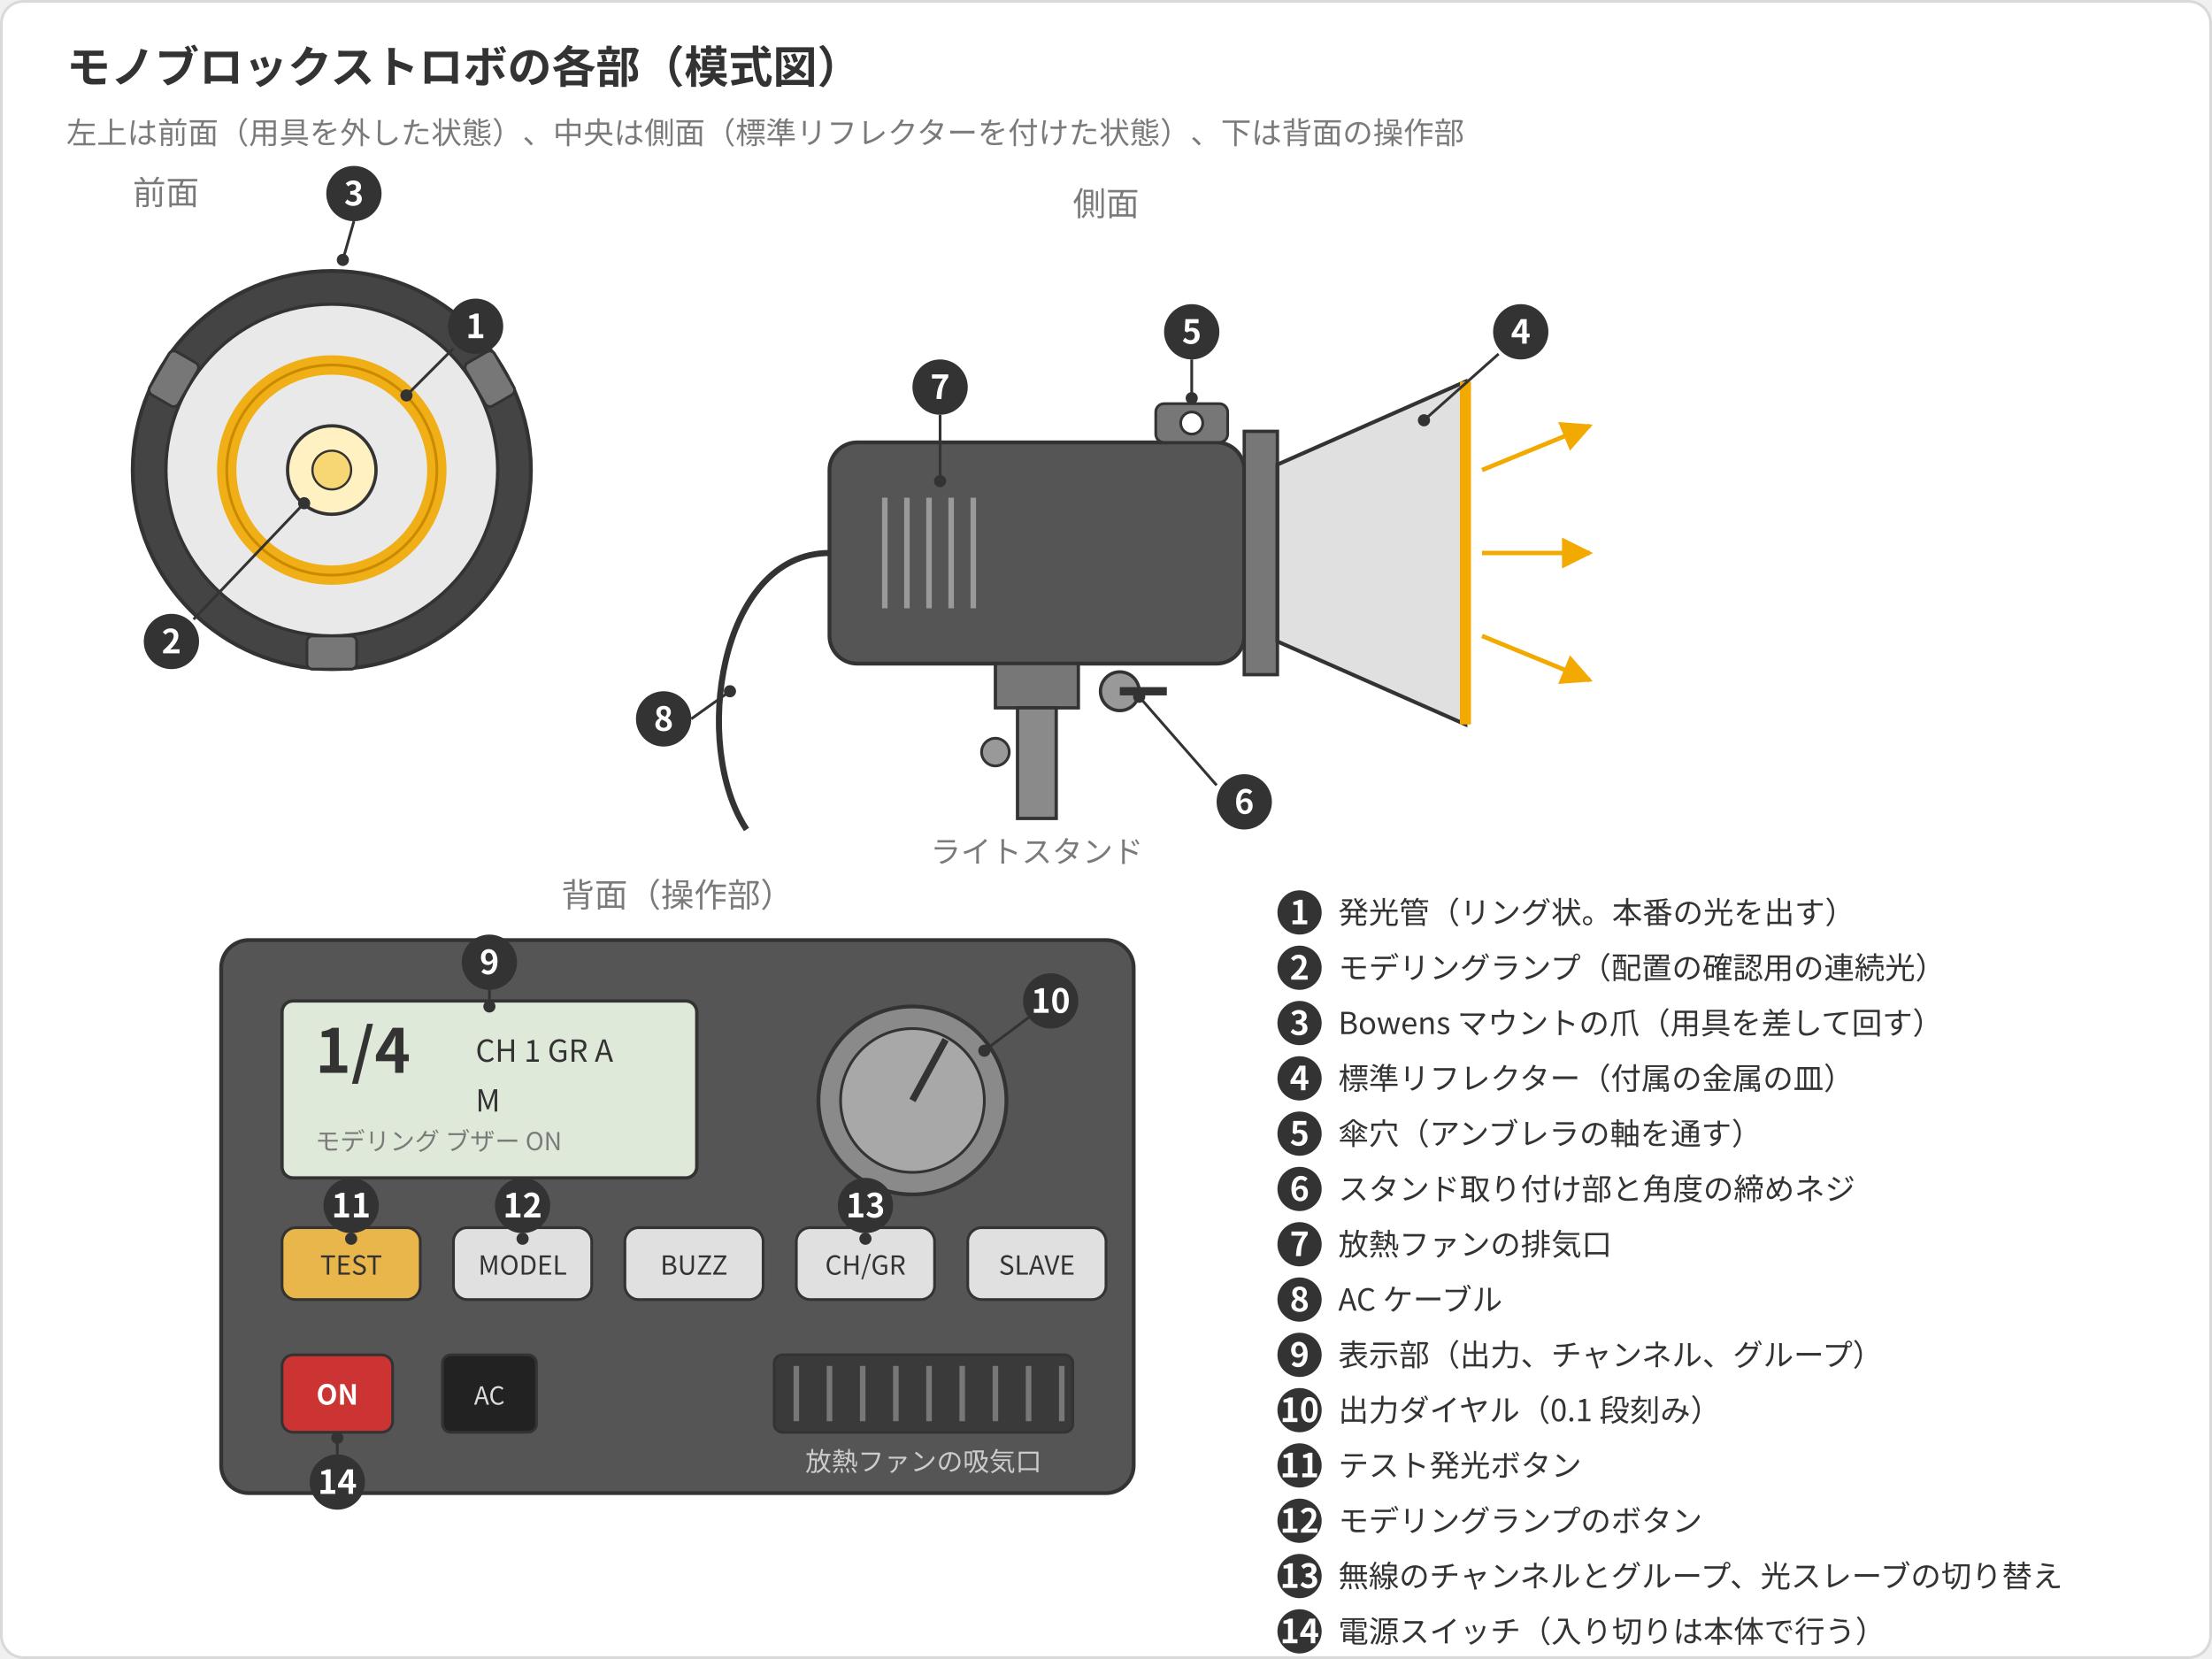
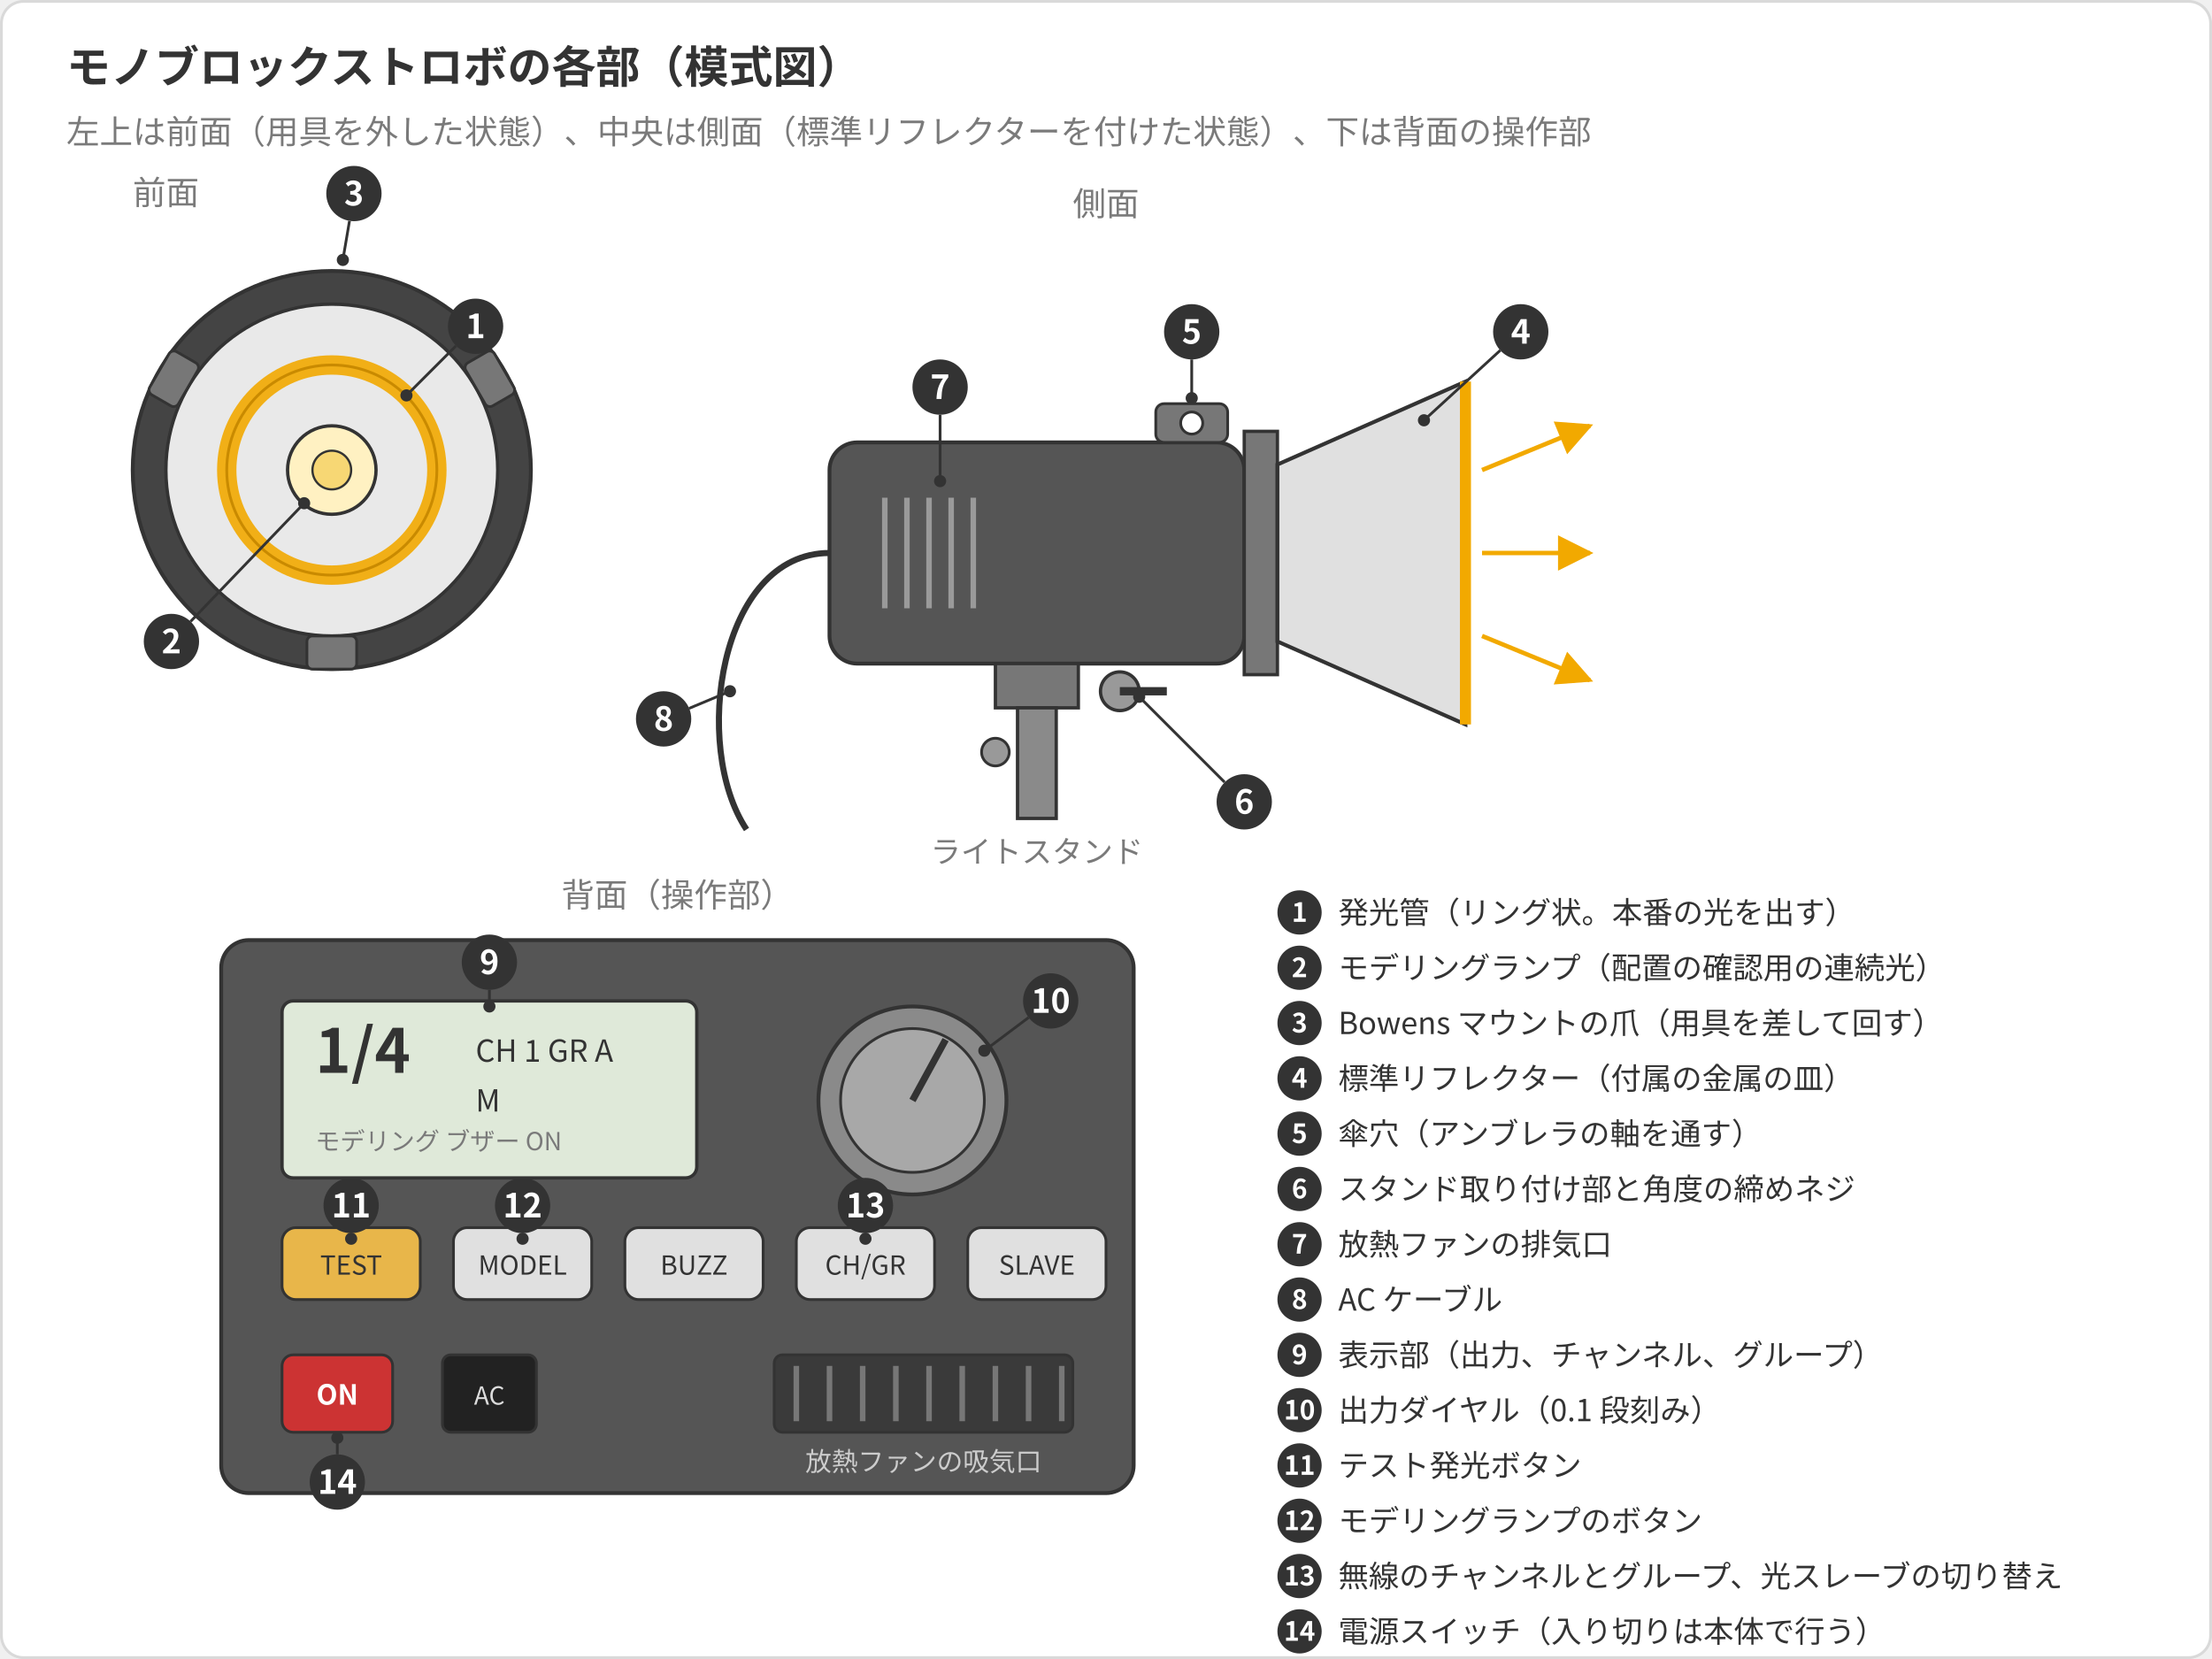
<svg xmlns="http://www.w3.org/2000/svg" viewBox="0 0 800 600" width="800" height="600" role="img" aria-label="モノブロックストロボの各部（模式図）">
  <defs>
-     <marker id="arrow" viewBox="0 0 10 10" refX="9" refY="5" markerWidth="7" markerHeight="7" orient="auto-start-reverse">
-       <path d="M0,0 L10,5 L0,10 Z" fill="#333333" />
-     </marker>
-     <marker id="arrow-muted" viewBox="0 0 10 10" refX="9" refY="5" markerWidth="7" markerHeight="7" orient="auto-start-reverse">
-       <path d="M0,0 L10,5 L0,10 Z" fill="#7a7a7a" />
-     </marker>
-     <marker id="arrow-blue" viewBox="0 0 10 10" refX="9" refY="5" markerWidth="7" markerHeight="7" orient="auto-start-reverse">
-       <path d="M0,0 L10,5 L0,10 Z" fill="#2f6db5" />
-     </marker>
-     <marker id="arrow-light" viewBox="0 0 10 10" refX="9" refY="5" markerWidth="7" markerHeight="7" orient="auto-start-reverse">
+     <filter id="blur" x="-30%" y="-30%" width="160%" height="160%">
+       <feGaussianBlur stdDeviation="4" />
+     </filter>
+     <marker id="arrow1" viewBox="0 0 10 10" refX="9" refY="5" markerWidth="8" markerHeight="8" orient="auto-start-reverse">
      <path d="M0,0 L10,5 L0,10 Z" fill="#f2a900" />
    </marker>
  </defs>
  <rect x="0.5" y="0.5" width="799" height="599" rx="8" fill="#ffffff" stroke="#d9d9d9" />
-   <text x="24" y="30" font-family="'Noto Sans JP','Noto Sans CJK JP','Hiragino Sans','Yu Gothic','Meiryo',sans-serif" font-size="16" font-weight="bold" fill="#333333">モノブロックストロボの各部（模式図）</text>
-   <text x="24.0" y="52.0" font-family="'Noto Sans JP','Noto Sans CJK JP','Hiragino Sans','Yu Gothic','Meiryo',sans-serif" font-size="11" text-anchor="start" fill="#7a7a7a" font-weight="normal">
+   <text x="24.0" y="30.0" font-family="'Noto Sans JP','Noto Sans CJK JP','Hiragino Sans','Yu Gothic','Meiryo',sans-serif" font-size="16" text-anchor="start" fill="#333333" font-weight="bold">
+     <tspan x="24.0" dy="0">モノブロックストロボの各部（模式図）</tspan>
+   </text>
+   <text x="24.0" y="52.0" font-family="'Noto Sans JP','Noto Sans CJK JP','Hiragino Sans','Yu Gothic','Meiryo',sans-serif" font-size="12" text-anchor="start" fill="#7a7a7a" font-weight="normal">
    <tspan x="24.0" dy="0">左上は前面（用具を外した状態）、中央は側面（標準リフレクターを付けた状態）、下は背面の操作部</tspan>
  </text>
  <text x="60.0" y="74.0" font-family="'Noto Sans JP','Noto Sans CJK JP','Hiragino Sans','Yu Gothic','Meiryo',sans-serif" font-size="12" text-anchor="middle" fill="#7a7a7a" font-weight="normal">
    <tspan x="60.0" dy="0">前面</tspan>
  </text>
-   <circle cx="120" cy="170" r="72" fill="#444" stroke="#333333" stroke-width="1.4" />
-   <circle cx="120" cy="170" r="60" fill="#e9e9e9" stroke="#333333" stroke-width="1.2" />
+   <circle cx="120.0" cy="170.0" r="72" fill="#444" stroke="#333333" stroke-width="1.4" />
+   <circle cx="120.0" cy="170.0" r="60" fill="#e9e9e9" stroke="#333333" stroke-width="1.2" />
  <rect x="-9" y="-72" width="18" height="12" rx="2" fill="#777" stroke="#333333" stroke-width="1" transform="translate(120,170) rotate(180)" />
  <rect x="-9" y="-72" width="18" height="12" rx="2" fill="#777" stroke="#333333" stroke-width="1" transform="translate(120,170) rotate(300)" />
  <rect x="-9" y="-72" width="18" height="12" rx="2" fill="#777" stroke="#333333" stroke-width="1" transform="translate(120,170) rotate(420)" />
-   <circle cx="120" cy="170" r="38" fill="none" stroke="#f2a900" stroke-width="7" opacity="0.9" />
-   <circle cx="120" cy="170" r="38" fill="none" stroke="#c98a00" stroke-width="1" />
-   <circle cx="120" cy="170" r="16" fill="#fff1c2" stroke="#333333" stroke-width="1.2" />
-   <circle cx="120" cy="170" r="7" fill="#f7d774" stroke="#333333" stroke-width="0.8" />
+   <circle cx="120.0" cy="170.0" r="38" fill="none" stroke="#f2a900" stroke-width="7" opacity="0.9" />
+   <circle cx="120.0" cy="170.0" r="38" fill="none" stroke="#c98a00" stroke-width="1" />
+   <circle cx="120.0" cy="170.0" r="16" fill="#fff1c2" stroke="#333333" stroke-width="1.2" />
+   <circle cx="120.0" cy="170.0" r="7" fill="#f7d774" stroke="#333333" stroke-width="0.8" />
+   <line x1="164.9" y1="125.1" x2="147.0" y2="143.0" stroke="#333333" stroke-width="1" />
+   <circle cx="147.0" cy="143.0" r="2.2" fill="#333333" />
  <circle cx="172.0" cy="118.0" r="10" fill="#333333" />
-   <text x="172.0" y="122.3" font-family="'Noto Sans JP','Noto Sans CJK JP','Hiragino Sans','Yu Gothic','Meiryo',sans-serif" font-size="12" text-anchor="middle" fill="#fff" font-weight="bold">
+   <text x="172.0" y="122.3" font-family="'Noto Sans JP','Noto Sans CJK JP','Hiragino Sans','Yu Gothic','Meiryo',sans-serif" font-size="12.0" text-anchor="middle" fill="#fff" font-weight="bold">
    <tspan x="172.0" dy="0">1</tspan>
  </text>
-   <line x1="164.0" y1="126.0" x2="147.0" y2="143.0" stroke="#333333" stroke-width="1" />
-   <circle cx="147.0" cy="143.0" r="2.2" fill="#333333" />
+   <line x1="68.9" y1="224.8" x2="110.0" y2="182.0" stroke="#333333" stroke-width="1" />
+   <circle cx="110.0" cy="182.0" r="2.2" fill="#333333" />
  <circle cx="62.0" cy="232.0" r="10" fill="#333333" />
-   <text x="62.0" y="236.3" font-family="'Noto Sans JP','Noto Sans CJK JP','Hiragino Sans','Yu Gothic','Meiryo',sans-serif" font-size="12" text-anchor="middle" fill="#fff" font-weight="bold">
+   <text x="62.0" y="236.3" font-family="'Noto Sans JP','Noto Sans CJK JP','Hiragino Sans','Yu Gothic','Meiryo',sans-serif" font-size="12.0" text-anchor="middle" fill="#fff" font-weight="bold">
    <tspan x="62.0" dy="0">2</tspan>
  </text>
-   <line x1="70.0" y1="224.0" x2="110.0" y2="182.0" stroke="#333333" stroke-width="1" />
-   <circle cx="110.0" cy="182.0" r="2.2" fill="#333333" />
+   <line x1="126.4" y1="79.9" x2="124.0" y2="94.0" stroke="#333333" stroke-width="1" />
+   <circle cx="124.0" cy="94.0" r="2.2" fill="#333333" />
  <circle cx="128.0" cy="70.0" r="10" fill="#333333" />
-   <text x="128.0" y="74.3" font-family="'Noto Sans JP','Noto Sans CJK JP','Hiragino Sans','Yu Gothic','Meiryo',sans-serif" font-size="12" text-anchor="middle" fill="#fff" font-weight="bold">
+   <text x="128.0" y="74.3" font-family="'Noto Sans JP','Noto Sans CJK JP','Hiragino Sans','Yu Gothic','Meiryo',sans-serif" font-size="12.0" text-anchor="middle" fill="#fff" font-weight="bold">
    <tspan x="128.0" dy="0">3</tspan>
  </text>
-   <line x1="128.0" y1="80.0" x2="124.0" y2="94.0" stroke="#333333" stroke-width="1" />
-   <circle cx="124.0" cy="94.0" r="2.2" fill="#333333" />
  <text x="400.0" y="78.0" font-family="'Noto Sans JP','Noto Sans CJK JP','Hiragino Sans','Yu Gothic','Meiryo',sans-serif" font-size="12" text-anchor="middle" fill="#7a7a7a" font-weight="normal">
    <tspan x="400.0" dy="0">側面</tspan>
  </text>
-   <path d="M300,200 C260,200 250,270 270,300" fill="none" stroke="#333333" stroke-width="2.2" />
-   <rect x="300" y="160" width="150" height="80" rx="10" fill="#555555" stroke="#333333" stroke-width="1.4" />
-   <line x1="320" y1="180" x2="320" y2="220" stroke="#9a9a9a" stroke-width="2" />
-   <line x1="328" y1="180" x2="328" y2="220" stroke="#9a9a9a" stroke-width="2" />
-   <line x1="336" y1="180" x2="336" y2="220" stroke="#9a9a9a" stroke-width="2" />
-   <line x1="344" y1="180" x2="344" y2="220" stroke="#9a9a9a" stroke-width="2" />
-   <line x1="352" y1="180" x2="352" y2="220" stroke="#9a9a9a" stroke-width="2" />
-   <rect x="418" y="146" width="26" height="14" rx="3" fill="#777" stroke="#333333" stroke-width="1" />
-   <circle cx="431" cy="153" r="4" fill="#fff" stroke="#333333" stroke-width="1" />
-   <rect x="450" y="156" width="12" height="88" fill="#777" stroke="#333333" stroke-width="1.2" />
-   <path d="M462,168 L530,138 L530,262 L462,232 Z" fill="#e0e0e0" stroke="#333333" stroke-width="1.4" />
-   <line x1="530" y1="138" x2="530" y2="262" stroke="#f2a900" stroke-width="4" />
-   <line x1="536" y1="170" x2="575" y2="154" stroke="#f2a900" stroke-width="1.6" marker-end="url(#arrow-light)" />
-   <line x1="536" y1="200" x2="575" y2="200" stroke="#f2a900" stroke-width="1.6" marker-end="url(#arrow-light)" />
-   <line x1="536" y1="230" x2="575" y2="246" stroke="#f2a900" stroke-width="1.6" marker-end="url(#arrow-light)" />
-   <rect x="360" y="240" width="30" height="16" fill="#777" stroke="#333333" stroke-width="1.2" />
-   <circle cx="405" cy="250" r="7" fill="#999" stroke="#333333" stroke-width="1.2" />
-   <line x1="405" y1="250" x2="422" y2="250" stroke="#333333" stroke-width="3" />
-   <rect x="368" y="256" width="14" height="40" fill="#8a8a8a" stroke="#333333" stroke-width="1.2" />
-   <circle cx="360" cy="272" r="5" fill="#999" stroke="#333333" stroke-width="1" />
+   <g transform="translate(375.0,200.0) rotate(0) scale(1.0)">
+     <path d="M-75,0 C-115,0 -125,70 -105,100" fill="none" stroke="#333333" stroke-width="2.2" />
+     <rect x="-75" y="-40" width="150" height="80" rx="10" fill="#555555" stroke="#333333" stroke-width="1.4" />
+     <line x1="-55" y1="-20" x2="-55" y2="20" stroke="#9a9a9a" stroke-width="2" />
+     <line x1="-47" y1="-20" x2="-47" y2="20" stroke="#9a9a9a" stroke-width="2" />
+     <line x1="-39" y1="-20" x2="-39" y2="20" stroke="#9a9a9a" stroke-width="2" />
+     <line x1="-31" y1="-20" x2="-31" y2="20" stroke="#9a9a9a" stroke-width="2" />
+     <line x1="-23" y1="-20" x2="-23" y2="20" stroke="#9a9a9a" stroke-width="2" />
+     <rect x="43" y="-54" width="26" height="14" rx="3" fill="#777" stroke="#333333" stroke-width="1" />
+     <circle cx="56" cy="-47" r="4" fill="#fff" stroke="#333333" stroke-width="1" />
+     <rect x="75" y="-44" width="12" height="88" fill="#777" stroke="#333333" stroke-width="1.2" />
+     <path d="M87,-32 L155,-62 L155,62 L87,32 Z" fill="#e0e0e0" stroke="#333333" stroke-width="1.4" />
+     <line x1="155" y1="-62" x2="155" y2="62" stroke="#f2a900" stroke-width="4" />
+     <rect x="-15" y="40" width="30" height="16" fill="#777" stroke="#333333" stroke-width="1.2" />
+     <circle cx="30" cy="50" r="7" fill="#999" stroke="#333333" stroke-width="1.2" />
+     <line x1="30" y1="50" x2="47" y2="50" stroke="#333333" stroke-width="3" />
+   </g>
+   <line x1="536.0" y1="170.0" x2="575.0" y2="154.0" stroke="#f2a900" stroke-width="1.6" marker-end="url(#arrow1)" />
+   <line x1="536.0" y1="200.0" x2="575.0" y2="200.0" stroke="#f2a900" stroke-width="1.6" marker-end="url(#arrow1)" />
+   <line x1="536.0" y1="230.0" x2="575.0" y2="246.0" stroke="#f2a900" stroke-width="1.6" marker-end="url(#arrow1)" />
+   <rect x="368.0" y="256.0" width="14.0" height="40.0" rx="0" fill="#8a8a8a" stroke="#333333" stroke-width="1.2" />
+   <circle cx="360.0" cy="272.0" r="5" fill="#999" stroke="#333333" stroke-width="1" />
  <text x="375.0" y="312.0" font-family="'Noto Sans JP','Noto Sans CJK JP','Hiragino Sans','Yu Gothic','Meiryo',sans-serif" font-size="11" text-anchor="middle" fill="#7a7a7a" font-weight="normal">
    <tspan x="375.0" dy="0">ライトスタンド</tspan>
  </text>
+   <line x1="542.6" y1="126.7" x2="515.0" y2="152.0" stroke="#333333" stroke-width="1" />
+   <circle cx="515.0" cy="152.0" r="2.2" fill="#333333" />
  <circle cx="550.0" cy="120.0" r="10" fill="#333333" />
-   <text x="550.0" y="124.3" font-family="'Noto Sans JP','Noto Sans CJK JP','Hiragino Sans','Yu Gothic','Meiryo',sans-serif" font-size="12" text-anchor="middle" fill="#fff" font-weight="bold">
+   <text x="550.0" y="124.3" font-family="'Noto Sans JP','Noto Sans CJK JP','Hiragino Sans','Yu Gothic','Meiryo',sans-serif" font-size="12.0" text-anchor="middle" fill="#fff" font-weight="bold">
    <tspan x="550.0" dy="0">4</tspan>
-   </text>
-   <line x1="542.0" y1="128.0" x2="515.0" y2="152.0" stroke="#333333" stroke-width="1" />
-   <circle cx="515.0" cy="152.0" r="2.2" fill="#333333" />
-   <circle cx="431.0" cy="120.0" r="10" fill="#333333" />
-   <text x="431.0" y="124.3" font-family="'Noto Sans JP','Noto Sans CJK JP','Hiragino Sans','Yu Gothic','Meiryo',sans-serif" font-size="12" text-anchor="middle" fill="#fff" font-weight="bold">
-     <tspan x="431.0" dy="0">5</tspan>
  </text>
  <line x1="431.0" y1="130.0" x2="431.0" y2="144.0" stroke="#333333" stroke-width="1" />
  <circle cx="431.0" cy="144.0" r="2.2" fill="#333333" />
+   <circle cx="431.0" cy="120.0" r="10" fill="#333333" />
+   <text x="431.0" y="124.3" font-family="'Noto Sans JP','Noto Sans CJK JP','Hiragino Sans','Yu Gothic','Meiryo',sans-serif" font-size="12.0" text-anchor="middle" fill="#fff" font-weight="bold">
+     <tspan x="431.0" dy="0">5</tspan>
+   </text>
+   <line x1="442.9" y1="282.9" x2="412.0" y2="252.0" stroke="#333333" stroke-width="1" />
+   <circle cx="412.0" cy="252.0" r="2.2" fill="#333333" />
  <circle cx="450.0" cy="290.0" r="10" fill="#333333" />
-   <text x="450.0" y="294.3" font-family="'Noto Sans JP','Noto Sans CJK JP','Hiragino Sans','Yu Gothic','Meiryo',sans-serif" font-size="12" text-anchor="middle" fill="#fff" font-weight="bold">
+   <text x="450.0" y="294.3" font-family="'Noto Sans JP','Noto Sans CJK JP','Hiragino Sans','Yu Gothic','Meiryo',sans-serif" font-size="12.0" text-anchor="middle" fill="#fff" font-weight="bold">
    <tspan x="450.0" dy="0">6</tspan>
-   </text>
-   <line x1="440.0" y1="284.0" x2="412.0" y2="252.0" stroke="#333333" stroke-width="1" />
-   <circle cx="412.0" cy="252.0" r="2.2" fill="#333333" />
-   <circle cx="340.0" cy="140.0" r="10" fill="#333333" />
-   <text x="340.0" y="144.3" font-family="'Noto Sans JP','Noto Sans CJK JP','Hiragino Sans','Yu Gothic','Meiryo',sans-serif" font-size="12" text-anchor="middle" fill="#fff" font-weight="bold">
-     <tspan x="340.0" dy="0">7</tspan>
  </text>
  <line x1="340.0" y1="150.0" x2="340.0" y2="174.0" stroke="#333333" stroke-width="1" />
  <circle cx="340.0" cy="174.0" r="2.2" fill="#333333" />
+   <circle cx="340.0" cy="140.0" r="10" fill="#333333" />
+   <text x="340.0" y="144.3" font-family="'Noto Sans JP','Noto Sans CJK JP','Hiragino Sans','Yu Gothic','Meiryo',sans-serif" font-size="12.0" text-anchor="middle" fill="#fff" font-weight="bold">
+     <tspan x="340.0" dy="0">7</tspan>
+   </text>
+   <line x1="249.2" y1="256.2" x2="264.0" y2="250.0" stroke="#333333" stroke-width="1" />
+   <circle cx="264.0" cy="250.0" r="2.2" fill="#333333" />
  <circle cx="240.0" cy="260.0" r="10" fill="#333333" />
-   <text x="240.0" y="264.3" font-family="'Noto Sans JP','Noto Sans CJK JP','Hiragino Sans','Yu Gothic','Meiryo',sans-serif" font-size="12" text-anchor="middle" fill="#fff" font-weight="bold">
+   <text x="240.0" y="264.3" font-family="'Noto Sans JP','Noto Sans CJK JP','Hiragino Sans','Yu Gothic','Meiryo',sans-serif" font-size="12.0" text-anchor="middle" fill="#fff" font-weight="bold">
    <tspan x="240.0" dy="0">8</tspan>
  </text>
-   <line x1="250.0" y1="260.0" x2="264.0" y2="250.0" stroke="#333333" stroke-width="1" />
-   <circle cx="264.0" cy="250.0" r="2.2" fill="#333333" />
  <text x="245.0" y="328.0" font-family="'Noto Sans JP','Noto Sans CJK JP','Hiragino Sans','Yu Gothic','Meiryo',sans-serif" font-size="12" text-anchor="middle" fill="#7a7a7a" font-weight="normal">
    <tspan x="245.0" dy="0">背面（操作部）</tspan>
  </text>
-   <rect x="80" y="340" width="330" height="200" rx="10" fill="#555555" stroke="#333333" stroke-width="1.4" />
-   <rect x="102" y="362" width="150" height="64" rx="4" fill="#dfe9d9" stroke="#333333" stroke-width="1.2" />
+   <rect x="80.0" y="340.0" width="330.0" height="200.0" rx="10" fill="#555555" stroke="#333333" stroke-width="1.4" />
+   <rect x="102.0" y="362.0" width="150.0" height="64.0" rx="4" fill="#dfe9d9" stroke="#333333" stroke-width="1.2" />
  <text x="114.0" y="388.0" font-family="'Noto Sans JP','Noto Sans CJK JP','Hiragino Sans','Yu Gothic','Meiryo',sans-serif" font-size="22" text-anchor="start" fill="#333333" font-weight="bold">
    <tspan x="114.0" dy="0">1/4</tspan>
  </text>
  <text x="172.0" y="384.0" font-family="'Noto Sans JP','Noto Sans CJK JP','Hiragino Sans','Yu Gothic','Meiryo',sans-serif" font-size="11" text-anchor="start" fill="#333333" font-weight="normal">
    <tspan x="172.0" dy="0">CH 1  GR A</tspan>
  </text>
  <text x="172.0" y="402.0" font-family="'Noto Sans JP','Noto Sans CJK JP','Hiragino Sans','Yu Gothic','Meiryo',sans-serif" font-size="11" text-anchor="start" fill="#333333" font-weight="normal">
    <tspan x="172.0" dy="0">M</tspan>
  </text>
  <text x="114.0" y="416.0" font-family="'Noto Sans JP','Noto Sans CJK JP','Hiragino Sans','Yu Gothic','Meiryo',sans-serif" font-size="9" text-anchor="start" fill="#7a7a7a" font-weight="normal">
    <tspan x="114.0" dy="0">モデリング  ブザー ON</tspan>
  </text>
-   <circle cx="330" cy="398" r="34" fill="#8a8a8a" stroke="#333333" stroke-width="1.4" />
-   <circle cx="330" cy="398" r="26" fill="#a8a8a8" stroke="#333333" stroke-width="1" />
-   <line x1="330" y1="398" x2="342" y2="376" stroke="#333333" stroke-width="2.5" />
-   <rect x="102" y="444" width="50" height="26" rx="5" fill="#e8b64a" stroke="#333333" stroke-width="1" />
+   <circle cx="330.0" cy="398.0" r="34" fill="#8a8a8a" stroke="#333333" stroke-width="1.4" />
+   <circle cx="330.0" cy="398.0" r="26" fill="#a8a8a8" stroke="#333333" stroke-width="1" />
+   <line x1="330.0" y1="398.0" x2="342.0" y2="376.0" stroke="#333333" stroke-width="2.5" />
+   <rect x="102.0" y="444.0" width="50.0" height="26.0" rx="5" fill="#e8b64a" stroke="#333333" stroke-width="1" />
  <text x="127.0" y="461.0" font-family="'Noto Sans JP','Noto Sans CJK JP','Hiragino Sans','Yu Gothic','Meiryo',sans-serif" font-size="9.5" text-anchor="middle" fill="#333333" font-weight="normal">
    <tspan x="127.0" dy="0">TEST</tspan>
  </text>
-   <rect x="164" y="444" width="50" height="26" rx="5" fill="#e0e0e0" stroke="#333333" stroke-width="1" />
+   <rect x="164.0" y="444.0" width="50.0" height="26.0" rx="5" fill="#e0e0e0" stroke="#333333" stroke-width="1" />
  <text x="189.0" y="461.0" font-family="'Noto Sans JP','Noto Sans CJK JP','Hiragino Sans','Yu Gothic','Meiryo',sans-serif" font-size="9.5" text-anchor="middle" fill="#333333" font-weight="normal">
    <tspan x="189.0" dy="0">MODEL</tspan>
  </text>
-   <rect x="226" y="444" width="50" height="26" rx="5" fill="#e0e0e0" stroke="#333333" stroke-width="1" />
+   <rect x="226.0" y="444.0" width="50.0" height="26.0" rx="5" fill="#e0e0e0" stroke="#333333" stroke-width="1" />
  <text x="251.0" y="461.0" font-family="'Noto Sans JP','Noto Sans CJK JP','Hiragino Sans','Yu Gothic','Meiryo',sans-serif" font-size="9.5" text-anchor="middle" fill="#333333" font-weight="normal">
    <tspan x="251.0" dy="0">BUZZ</tspan>
  </text>
-   <rect x="288" y="444" width="50" height="26" rx="5" fill="#e0e0e0" stroke="#333333" stroke-width="1" />
+   <rect x="288.0" y="444.0" width="50.0" height="26.0" rx="5" fill="#e0e0e0" stroke="#333333" stroke-width="1" />
  <text x="313.0" y="461.0" font-family="'Noto Sans JP','Noto Sans CJK JP','Hiragino Sans','Yu Gothic','Meiryo',sans-serif" font-size="9.5" text-anchor="middle" fill="#333333" font-weight="normal">
    <tspan x="313.0" dy="0">CH/GR</tspan>
  </text>
-   <rect x="350" y="444" width="50" height="26" rx="5" fill="#e0e0e0" stroke="#333333" stroke-width="1" />
+   <rect x="350.0" y="444.0" width="50.0" height="26.0" rx="5" fill="#e0e0e0" stroke="#333333" stroke-width="1" />
  <text x="375.0" y="461.0" font-family="'Noto Sans JP','Noto Sans CJK JP','Hiragino Sans','Yu Gothic','Meiryo',sans-serif" font-size="9.5" text-anchor="middle" fill="#333333" font-weight="normal">
    <tspan x="375.0" dy="0">SLAVE</tspan>
  </text>
-   <rect x="102" y="490" width="40" height="28" rx="4" fill="#c33" stroke="#333333" stroke-width="1" />
+   <rect x="102.0" y="490.0" width="40.0" height="28.0" rx="4" fill="#c33" stroke="#333333" stroke-width="1" />
  <text x="122.0" y="508.0" font-family="'Noto Sans JP','Noto Sans CJK JP','Hiragino Sans','Yu Gothic','Meiryo',sans-serif" font-size="10" text-anchor="middle" fill="#fff" font-weight="bold">
    <tspan x="122.0" dy="0">ON</tspan>
  </text>
-   <rect x="160" y="490" width="34" height="28" rx="3" fill="#222" stroke="#333333" stroke-width="1" />
+   <rect x="160.0" y="490.0" width="34.0" height="28.0" rx="3" fill="#222" stroke="#333333" stroke-width="1" />
  <text x="177.0" y="508.0" font-family="'Noto Sans JP','Noto Sans CJK JP','Hiragino Sans','Yu Gothic','Meiryo',sans-serif" font-size="9" text-anchor="middle" fill="#ddd" font-weight="normal">
    <tspan x="177.0" dy="0">AC</tspan>
  </text>
-   <rect x="280" y="490" width="108" height="28" rx="3" fill="#3a3a3a" stroke="#333333" stroke-width="1" />
-   <line x1="288" y1="494" x2="288" y2="514" stroke="#777" stroke-width="2" />
-   <line x1="300" y1="494" x2="300" y2="514" stroke="#777" stroke-width="2" />
-   <line x1="312" y1="494" x2="312" y2="514" stroke="#777" stroke-width="2" />
-   <line x1="324" y1="494" x2="324" y2="514" stroke="#777" stroke-width="2" />
-   <line x1="336" y1="494" x2="336" y2="514" stroke="#777" stroke-width="2" />
-   <line x1="348" y1="494" x2="348" y2="514" stroke="#777" stroke-width="2" />
-   <line x1="360" y1="494" x2="360" y2="514" stroke="#777" stroke-width="2" />
-   <line x1="372" y1="494" x2="372" y2="514" stroke="#777" stroke-width="2" />
-   <line x1="384" y1="494" x2="384" y2="514" stroke="#777" stroke-width="2" />
+   <rect x="280.0" y="490.0" width="108.0" height="28.0" rx="3" fill="#3a3a3a" stroke="#333333" stroke-width="1" />
+   <line x1="288.0" y1="494.0" x2="288.0" y2="514.0" stroke="#777" stroke-width="2" />
+   <line x1="300.0" y1="494.0" x2="300.0" y2="514.0" stroke="#777" stroke-width="2" />
+   <line x1="312.0" y1="494.0" x2="312.0" y2="514.0" stroke="#777" stroke-width="2" />
+   <line x1="324.0" y1="494.0" x2="324.0" y2="514.0" stroke="#777" stroke-width="2" />
+   <line x1="336.0" y1="494.0" x2="336.0" y2="514.0" stroke="#777" stroke-width="2" />
+   <line x1="348.0" y1="494.0" x2="348.0" y2="514.0" stroke="#777" stroke-width="2" />
+   <line x1="360.0" y1="494.0" x2="360.0" y2="514.0" stroke="#777" stroke-width="2" />
+   <line x1="372.0" y1="494.0" x2="372.0" y2="514.0" stroke="#777" stroke-width="2" />
+   <line x1="384.0" y1="494.0" x2="384.0" y2="514.0" stroke="#777" stroke-width="2" />
  <text x="334.0" y="532.0" font-family="'Noto Sans JP','Noto Sans CJK JP','Hiragino Sans','Yu Gothic','Meiryo',sans-serif" font-size="9.5" text-anchor="middle" fill="#ccc" font-weight="normal">
    <tspan x="334.0" dy="0">放熱ファンの吸気口</tspan>
  </text>
-   <circle cx="177.0" cy="348.0" r="10" fill="#333333" />
-   <text x="177.0" y="352.3" font-family="'Noto Sans JP','Noto Sans CJK JP','Hiragino Sans','Yu Gothic','Meiryo',sans-serif" font-size="12" text-anchor="middle" fill="#fff" font-weight="bold">
-     <tspan x="177.0" dy="0">9</tspan>
-   </text>
  <line x1="177.0" y1="358.0" x2="177.0" y2="364.0" stroke="#333333" stroke-width="1" />
  <circle cx="177.0" cy="364.0" r="2.2" fill="#333333" />
-   <circle cx="380.0" cy="362.0" r="10" fill="#333333" />
-   <text x="380.0" y="366.3" font-family="'Noto Sans JP','Noto Sans CJK JP','Hiragino Sans','Yu Gothic','Meiryo',sans-serif" font-size="12" text-anchor="middle" fill="#fff" font-weight="bold">
-     <tspan x="380.0" dy="0">10</tspan>
+   <circle cx="177.0" cy="348.0" r="10" fill="#333333" />
+   <text x="177.0" y="352.3" font-family="'Noto Sans JP','Noto Sans CJK JP','Hiragino Sans','Yu Gothic','Meiryo',sans-serif" font-size="12.0" text-anchor="middle" fill="#fff" font-weight="bold">
+     <tspan x="177.0" dy="0">9</tspan>
  </text>
  <line x1="372.0" y1="368.0" x2="356.0" y2="380.0" stroke="#333333" stroke-width="1" />
  <circle cx="356.0" cy="380.0" r="2.2" fill="#333333" />
-   <circle cx="127.0" cy="436.0" r="10" fill="#333333" />
-   <text x="127.0" y="440.3" font-family="'Noto Sans JP','Noto Sans CJK JP','Hiragino Sans','Yu Gothic','Meiryo',sans-serif" font-size="12" text-anchor="middle" fill="#fff" font-weight="bold">
-     <tspan x="127.0" dy="0">11</tspan>
+   <circle cx="380.0" cy="362.0" r="10" fill="#333333" />
+   <text x="380.0" y="366.3" font-family="'Noto Sans JP','Noto Sans CJK JP','Hiragino Sans','Yu Gothic','Meiryo',sans-serif" font-size="12.0" text-anchor="middle" fill="#fff" font-weight="bold">
+     <tspan x="380.0" dy="0">10</tspan>
  </text>
  <line x1="127.0" y1="446.0" x2="127.0" y2="448.0" stroke="#333333" stroke-width="1" />
  <circle cx="127.0" cy="448.0" r="2.2" fill="#333333" />
-   <circle cx="189.0" cy="436.0" r="10" fill="#333333" />
-   <text x="189.0" y="440.3" font-family="'Noto Sans JP','Noto Sans CJK JP','Hiragino Sans','Yu Gothic','Meiryo',sans-serif" font-size="12" text-anchor="middle" fill="#fff" font-weight="bold">
-     <tspan x="189.0" dy="0">12</tspan>
+   <circle cx="127.0" cy="436.0" r="10" fill="#333333" />
+   <text x="127.0" y="440.3" font-family="'Noto Sans JP','Noto Sans CJK JP','Hiragino Sans','Yu Gothic','Meiryo',sans-serif" font-size="12.0" text-anchor="middle" fill="#fff" font-weight="bold">
+     <tspan x="127.0" dy="0">11</tspan>
  </text>
  <line x1="189.0" y1="446.0" x2="189.0" y2="448.0" stroke="#333333" stroke-width="1" />
  <circle cx="189.0" cy="448.0" r="2.2" fill="#333333" />
-   <circle cx="313.0" cy="436.0" r="10" fill="#333333" />
-   <text x="313.0" y="440.3" font-family="'Noto Sans JP','Noto Sans CJK JP','Hiragino Sans','Yu Gothic','Meiryo',sans-serif" font-size="12" text-anchor="middle" fill="#fff" font-weight="bold">
-     <tspan x="313.0" dy="0">13</tspan>
+   <circle cx="189.0" cy="436.0" r="10" fill="#333333" />
+   <text x="189.0" y="440.3" font-family="'Noto Sans JP','Noto Sans CJK JP','Hiragino Sans','Yu Gothic','Meiryo',sans-serif" font-size="12.0" text-anchor="middle" fill="#fff" font-weight="bold">
+     <tspan x="189.0" dy="0">12</tspan>
  </text>
  <line x1="313.0" y1="446.0" x2="313.0" y2="448.0" stroke="#333333" stroke-width="1" />
  <circle cx="313.0" cy="448.0" r="2.2" fill="#333333" />
-   <circle cx="122.0" cy="536.0" r="10" fill="#333333" />
-   <text x="122.0" y="540.3" font-family="'Noto Sans JP','Noto Sans CJK JP','Hiragino Sans','Yu Gothic','Meiryo',sans-serif" font-size="12" text-anchor="middle" fill="#fff" font-weight="bold">
-     <tspan x="122.0" dy="0">14</tspan>
+   <circle cx="313.0" cy="436.0" r="10" fill="#333333" />
+   <text x="313.0" y="440.3" font-family="'Noto Sans JP','Noto Sans CJK JP','Hiragino Sans','Yu Gothic','Meiryo',sans-serif" font-size="12.0" text-anchor="middle" fill="#fff" font-weight="bold">
+     <tspan x="313.0" dy="0">13</tspan>
  </text>
  <line x1="122.0" y1="526.0" x2="122.0" y2="520.0" stroke="#333333" stroke-width="1" />
  <circle cx="122.0" cy="520.0" r="2.2" fill="#333333" />
+   <circle cx="122.0" cy="536.0" r="10" fill="#333333" />
+   <text x="122.0" y="540.3" font-family="'Noto Sans JP','Noto Sans CJK JP','Hiragino Sans','Yu Gothic','Meiryo',sans-serif" font-size="12.0" text-anchor="middle" fill="#fff" font-weight="bold">
+     <tspan x="122.0" dy="0">14</tspan>
+   </text>
  <circle cx="470.0" cy="330.0" r="8" fill="#333333" />
-   <text x="470.0" y="334.3" font-family="'Noto Sans JP','Noto Sans CJK JP','Hiragino Sans','Yu Gothic','Meiryo',sans-serif" font-size="12" text-anchor="middle" fill="#fff" font-weight="bold">
+   <text x="470.0" y="333.4" font-family="'Noto Sans JP','Noto Sans CJK JP','Hiragino Sans','Yu Gothic','Meiryo',sans-serif" font-size="9.6" text-anchor="middle" fill="#fff" font-weight="bold">
    <tspan x="470.0" dy="0">1</tspan>
  </text>
  <text x="484.0" y="334.0" font-family="'Noto Sans JP','Noto Sans CJK JP','Hiragino Sans','Yu Gothic','Meiryo',sans-serif" font-size="11" text-anchor="start" fill="#333333" font-weight="normal">
    <tspan x="484.0" dy="0">発光管（リング状。本番の光を出す）</tspan>
  </text>
  <circle cx="470.0" cy="350.0" r="8" fill="#333333" />
-   <text x="470.0" y="354.3" font-family="'Noto Sans JP','Noto Sans CJK JP','Hiragino Sans','Yu Gothic','Meiryo',sans-serif" font-size="12" text-anchor="middle" fill="#fff" font-weight="bold">
+   <text x="470.0" y="353.4" font-family="'Noto Sans JP','Noto Sans CJK JP','Hiragino Sans','Yu Gothic','Meiryo',sans-serif" font-size="9.6" text-anchor="middle" fill="#fff" font-weight="bold">
    <tspan x="470.0" dy="0">2</tspan>
  </text>
  <text x="484.0" y="354.0" font-family="'Noto Sans JP','Noto Sans CJK JP','Hiragino Sans','Yu Gothic','Meiryo',sans-serif" font-size="11" text-anchor="start" fill="#333333" font-weight="normal">
    <tspan x="484.0" dy="0">モデリングランプ（配置の確認用の連続光）</tspan>
  </text>
  <circle cx="470.0" cy="370.0" r="8" fill="#333333" />
-   <text x="470.0" y="374.3" font-family="'Noto Sans JP','Noto Sans CJK JP','Hiragino Sans','Yu Gothic','Meiryo',sans-serif" font-size="12" text-anchor="middle" fill="#fff" font-weight="bold">
+   <text x="470.0" y="373.4" font-family="'Noto Sans JP','Noto Sans CJK JP','Hiragino Sans','Yu Gothic','Meiryo',sans-serif" font-size="9.6" text-anchor="middle" fill="#fff" font-weight="bold">
    <tspan x="470.0" dy="0">3</tspan>
  </text>
  <text x="484.0" y="374.0" font-family="'Noto Sans JP','Noto Sans CJK JP','Hiragino Sans','Yu Gothic','Meiryo',sans-serif" font-size="11" text-anchor="start" fill="#333333" font-weight="normal">
    <tspan x="484.0" dy="0">Bowens マウントの爪（用具を差して回す）</tspan>
  </text>
  <circle cx="470.0" cy="390.0" r="8" fill="#333333" />
-   <text x="470.0" y="394.3" font-family="'Noto Sans JP','Noto Sans CJK JP','Hiragino Sans','Yu Gothic','Meiryo',sans-serif" font-size="12" text-anchor="middle" fill="#fff" font-weight="bold">
+   <text x="470.0" y="393.4" font-family="'Noto Sans JP','Noto Sans CJK JP','Hiragino Sans','Yu Gothic','Meiryo',sans-serif" font-size="9.6" text-anchor="middle" fill="#fff" font-weight="bold">
    <tspan x="470.0" dy="0">4</tspan>
  </text>
  <text x="484.0" y="394.0" font-family="'Noto Sans JP','Noto Sans CJK JP','Hiragino Sans','Yu Gothic','Meiryo',sans-serif" font-size="11" text-anchor="start" fill="#333333" font-weight="normal">
    <tspan x="484.0" dy="0">標準リフレクター（付属の金属の皿）</tspan>
  </text>
  <circle cx="470.0" cy="410.0" r="8" fill="#333333" />
-   <text x="470.0" y="414.3" font-family="'Noto Sans JP','Noto Sans CJK JP','Hiragino Sans','Yu Gothic','Meiryo',sans-serif" font-size="12" text-anchor="middle" fill="#fff" font-weight="bold">
+   <text x="470.0" y="413.4" font-family="'Noto Sans JP','Noto Sans CJK JP','Hiragino Sans','Yu Gothic','Meiryo',sans-serif" font-size="9.6" text-anchor="middle" fill="#fff" font-weight="bold">
    <tspan x="470.0" dy="0">5</tspan>
  </text>
  <text x="484.0" y="414.0" font-family="'Noto Sans JP','Noto Sans CJK JP','Hiragino Sans','Yu Gothic','Meiryo',sans-serif" font-size="11" text-anchor="start" fill="#333333" font-weight="normal">
    <tspan x="484.0" dy="0">傘穴（アンブレラの軸を通す）</tspan>
  </text>
  <circle cx="470.0" cy="430.0" r="8" fill="#333333" />
-   <text x="470.0" y="434.3" font-family="'Noto Sans JP','Noto Sans CJK JP','Hiragino Sans','Yu Gothic','Meiryo',sans-serif" font-size="12" text-anchor="middle" fill="#fff" font-weight="bold">
+   <text x="470.0" y="433.4" font-family="'Noto Sans JP','Noto Sans CJK JP','Hiragino Sans','Yu Gothic','Meiryo',sans-serif" font-size="9.6" text-anchor="middle" fill="#fff" font-weight="bold">
    <tspan x="470.0" dy="0">6</tspan>
  </text>
  <text x="484.0" y="434.0" font-family="'Noto Sans JP','Noto Sans CJK JP','Hiragino Sans','Yu Gothic','Meiryo',sans-serif" font-size="11" text-anchor="start" fill="#333333" font-weight="normal">
    <tspan x="484.0" dy="0">スタンド取り付け部と角度の締めネジ</tspan>
  </text>
  <circle cx="470.0" cy="450.0" r="8" fill="#333333" />
-   <text x="470.0" y="454.3" font-family="'Noto Sans JP','Noto Sans CJK JP','Hiragino Sans','Yu Gothic','Meiryo',sans-serif" font-size="12" text-anchor="middle" fill="#fff" font-weight="bold">
+   <text x="470.0" y="453.4" font-family="'Noto Sans JP','Noto Sans CJK JP','Hiragino Sans','Yu Gothic','Meiryo',sans-serif" font-size="9.6" text-anchor="middle" fill="#fff" font-weight="bold">
    <tspan x="470.0" dy="0">7</tspan>
  </text>
  <text x="484.0" y="454.0" font-family="'Noto Sans JP','Noto Sans CJK JP','Hiragino Sans','Yu Gothic','Meiryo',sans-serif" font-size="11" text-anchor="start" fill="#333333" font-weight="normal">
    <tspan x="484.0" dy="0">放熱ファンの排気口</tspan>
  </text>
  <circle cx="470.0" cy="470.0" r="8" fill="#333333" />
-   <text x="470.0" y="474.3" font-family="'Noto Sans JP','Noto Sans CJK JP','Hiragino Sans','Yu Gothic','Meiryo',sans-serif" font-size="12" text-anchor="middle" fill="#fff" font-weight="bold">
+   <text x="470.0" y="473.4" font-family="'Noto Sans JP','Noto Sans CJK JP','Hiragino Sans','Yu Gothic','Meiryo',sans-serif" font-size="9.6" text-anchor="middle" fill="#fff" font-weight="bold">
    <tspan x="470.0" dy="0">8</tspan>
  </text>
  <text x="484.0" y="474.0" font-family="'Noto Sans JP','Noto Sans CJK JP','Hiragino Sans','Yu Gothic','Meiryo',sans-serif" font-size="11" text-anchor="start" fill="#333333" font-weight="normal">
    <tspan x="484.0" dy="0">AC ケーブル</tspan>
  </text>
  <circle cx="470.0" cy="490.0" r="8" fill="#333333" />
-   <text x="470.0" y="494.3" font-family="'Noto Sans JP','Noto Sans CJK JP','Hiragino Sans','Yu Gothic','Meiryo',sans-serif" font-size="12" text-anchor="middle" fill="#fff" font-weight="bold">
+   <text x="470.0" y="493.4" font-family="'Noto Sans JP','Noto Sans CJK JP','Hiragino Sans','Yu Gothic','Meiryo',sans-serif" font-size="9.6" text-anchor="middle" fill="#fff" font-weight="bold">
    <tspan x="470.0" dy="0">9</tspan>
  </text>
  <text x="484.0" y="494.0" font-family="'Noto Sans JP','Noto Sans CJK JP','Hiragino Sans','Yu Gothic','Meiryo',sans-serif" font-size="11" text-anchor="start" fill="#333333" font-weight="normal">
    <tspan x="484.0" dy="0">表示部（出力、チャンネル、グループ）</tspan>
  </text>
  <circle cx="470.0" cy="510.0" r="8" fill="#333333" />
-   <text x="470.0" y="514.3" font-family="'Noto Sans JP','Noto Sans CJK JP','Hiragino Sans','Yu Gothic','Meiryo',sans-serif" font-size="12" text-anchor="middle" fill="#fff" font-weight="bold">
+   <text x="470.0" y="513.4" font-family="'Noto Sans JP','Noto Sans CJK JP','Hiragino Sans','Yu Gothic','Meiryo',sans-serif" font-size="9.6" text-anchor="middle" fill="#fff" font-weight="bold">
    <tspan x="470.0" dy="0">10</tspan>
  </text>
  <text x="484.0" y="514.0" font-family="'Noto Sans JP','Noto Sans CJK JP','Hiragino Sans','Yu Gothic','Meiryo',sans-serif" font-size="11" text-anchor="start" fill="#333333" font-weight="normal">
    <tspan x="484.0" dy="0">出力ダイヤル（0.1 段刻み）</tspan>
  </text>
  <circle cx="470.0" cy="530.0" r="8" fill="#333333" />
-   <text x="470.0" y="534.3" font-family="'Noto Sans JP','Noto Sans CJK JP','Hiragino Sans','Yu Gothic','Meiryo',sans-serif" font-size="12" text-anchor="middle" fill="#fff" font-weight="bold">
+   <text x="470.0" y="533.4" font-family="'Noto Sans JP','Noto Sans CJK JP','Hiragino Sans','Yu Gothic','Meiryo',sans-serif" font-size="9.6" text-anchor="middle" fill="#fff" font-weight="bold">
    <tspan x="470.0" dy="0">11</tspan>
  </text>
  <text x="484.0" y="534.0" font-family="'Noto Sans JP','Noto Sans CJK JP','Hiragino Sans','Yu Gothic','Meiryo',sans-serif" font-size="11" text-anchor="start" fill="#333333" font-weight="normal">
    <tspan x="484.0" dy="0">テスト発光ボタン</tspan>
  </text>
  <circle cx="470.0" cy="550.0" r="8" fill="#333333" />
-   <text x="470.0" y="554.3" font-family="'Noto Sans JP','Noto Sans CJK JP','Hiragino Sans','Yu Gothic','Meiryo',sans-serif" font-size="12" text-anchor="middle" fill="#fff" font-weight="bold">
+   <text x="470.0" y="553.4" font-family="'Noto Sans JP','Noto Sans CJK JP','Hiragino Sans','Yu Gothic','Meiryo',sans-serif" font-size="9.6" text-anchor="middle" fill="#fff" font-weight="bold">
    <tspan x="470.0" dy="0">12</tspan>
  </text>
  <text x="484.0" y="554.0" font-family="'Noto Sans JP','Noto Sans CJK JP','Hiragino Sans','Yu Gothic','Meiryo',sans-serif" font-size="11" text-anchor="start" fill="#333333" font-weight="normal">
    <tspan x="484.0" dy="0">モデリングランプのボタン</tspan>
  </text>
  <circle cx="470.0" cy="570.0" r="8" fill="#333333" />
-   <text x="470.0" y="574.3" font-family="'Noto Sans JP','Noto Sans CJK JP','Hiragino Sans','Yu Gothic','Meiryo',sans-serif" font-size="12" text-anchor="middle" fill="#fff" font-weight="bold">
+   <text x="470.0" y="573.4" font-family="'Noto Sans JP','Noto Sans CJK JP','Hiragino Sans','Yu Gothic','Meiryo',sans-serif" font-size="9.6" text-anchor="middle" fill="#fff" font-weight="bold">
    <tspan x="470.0" dy="0">13</tspan>
  </text>
  <text x="484.0" y="574.0" font-family="'Noto Sans JP','Noto Sans CJK JP','Hiragino Sans','Yu Gothic','Meiryo',sans-serif" font-size="11" text-anchor="start" fill="#333333" font-weight="normal">
    <tspan x="484.0" dy="0">無線のチャンネルとグループ、光スレーブの切り替え</tspan>
  </text>
  <circle cx="470.0" cy="590.0" r="8" fill="#333333" />
-   <text x="470.0" y="594.3" font-family="'Noto Sans JP','Noto Sans CJK JP','Hiragino Sans','Yu Gothic','Meiryo',sans-serif" font-size="12" text-anchor="middle" fill="#fff" font-weight="bold">
+   <text x="470.0" y="593.4" font-family="'Noto Sans JP','Noto Sans CJK JP','Hiragino Sans','Yu Gothic','Meiryo',sans-serif" font-size="9.6" text-anchor="middle" fill="#fff" font-weight="bold">
    <tspan x="470.0" dy="0">14</tspan>
  </text>
  <text x="484.0" y="594.0" font-family="'Noto Sans JP','Noto Sans CJK JP','Hiragino Sans','Yu Gothic','Meiryo',sans-serif" font-size="11" text-anchor="start" fill="#333333" font-weight="normal">
    <tspan x="484.0" dy="0">電源スイッチ（入り切りは本体で行う）</tspan>
  </text>
</svg>
